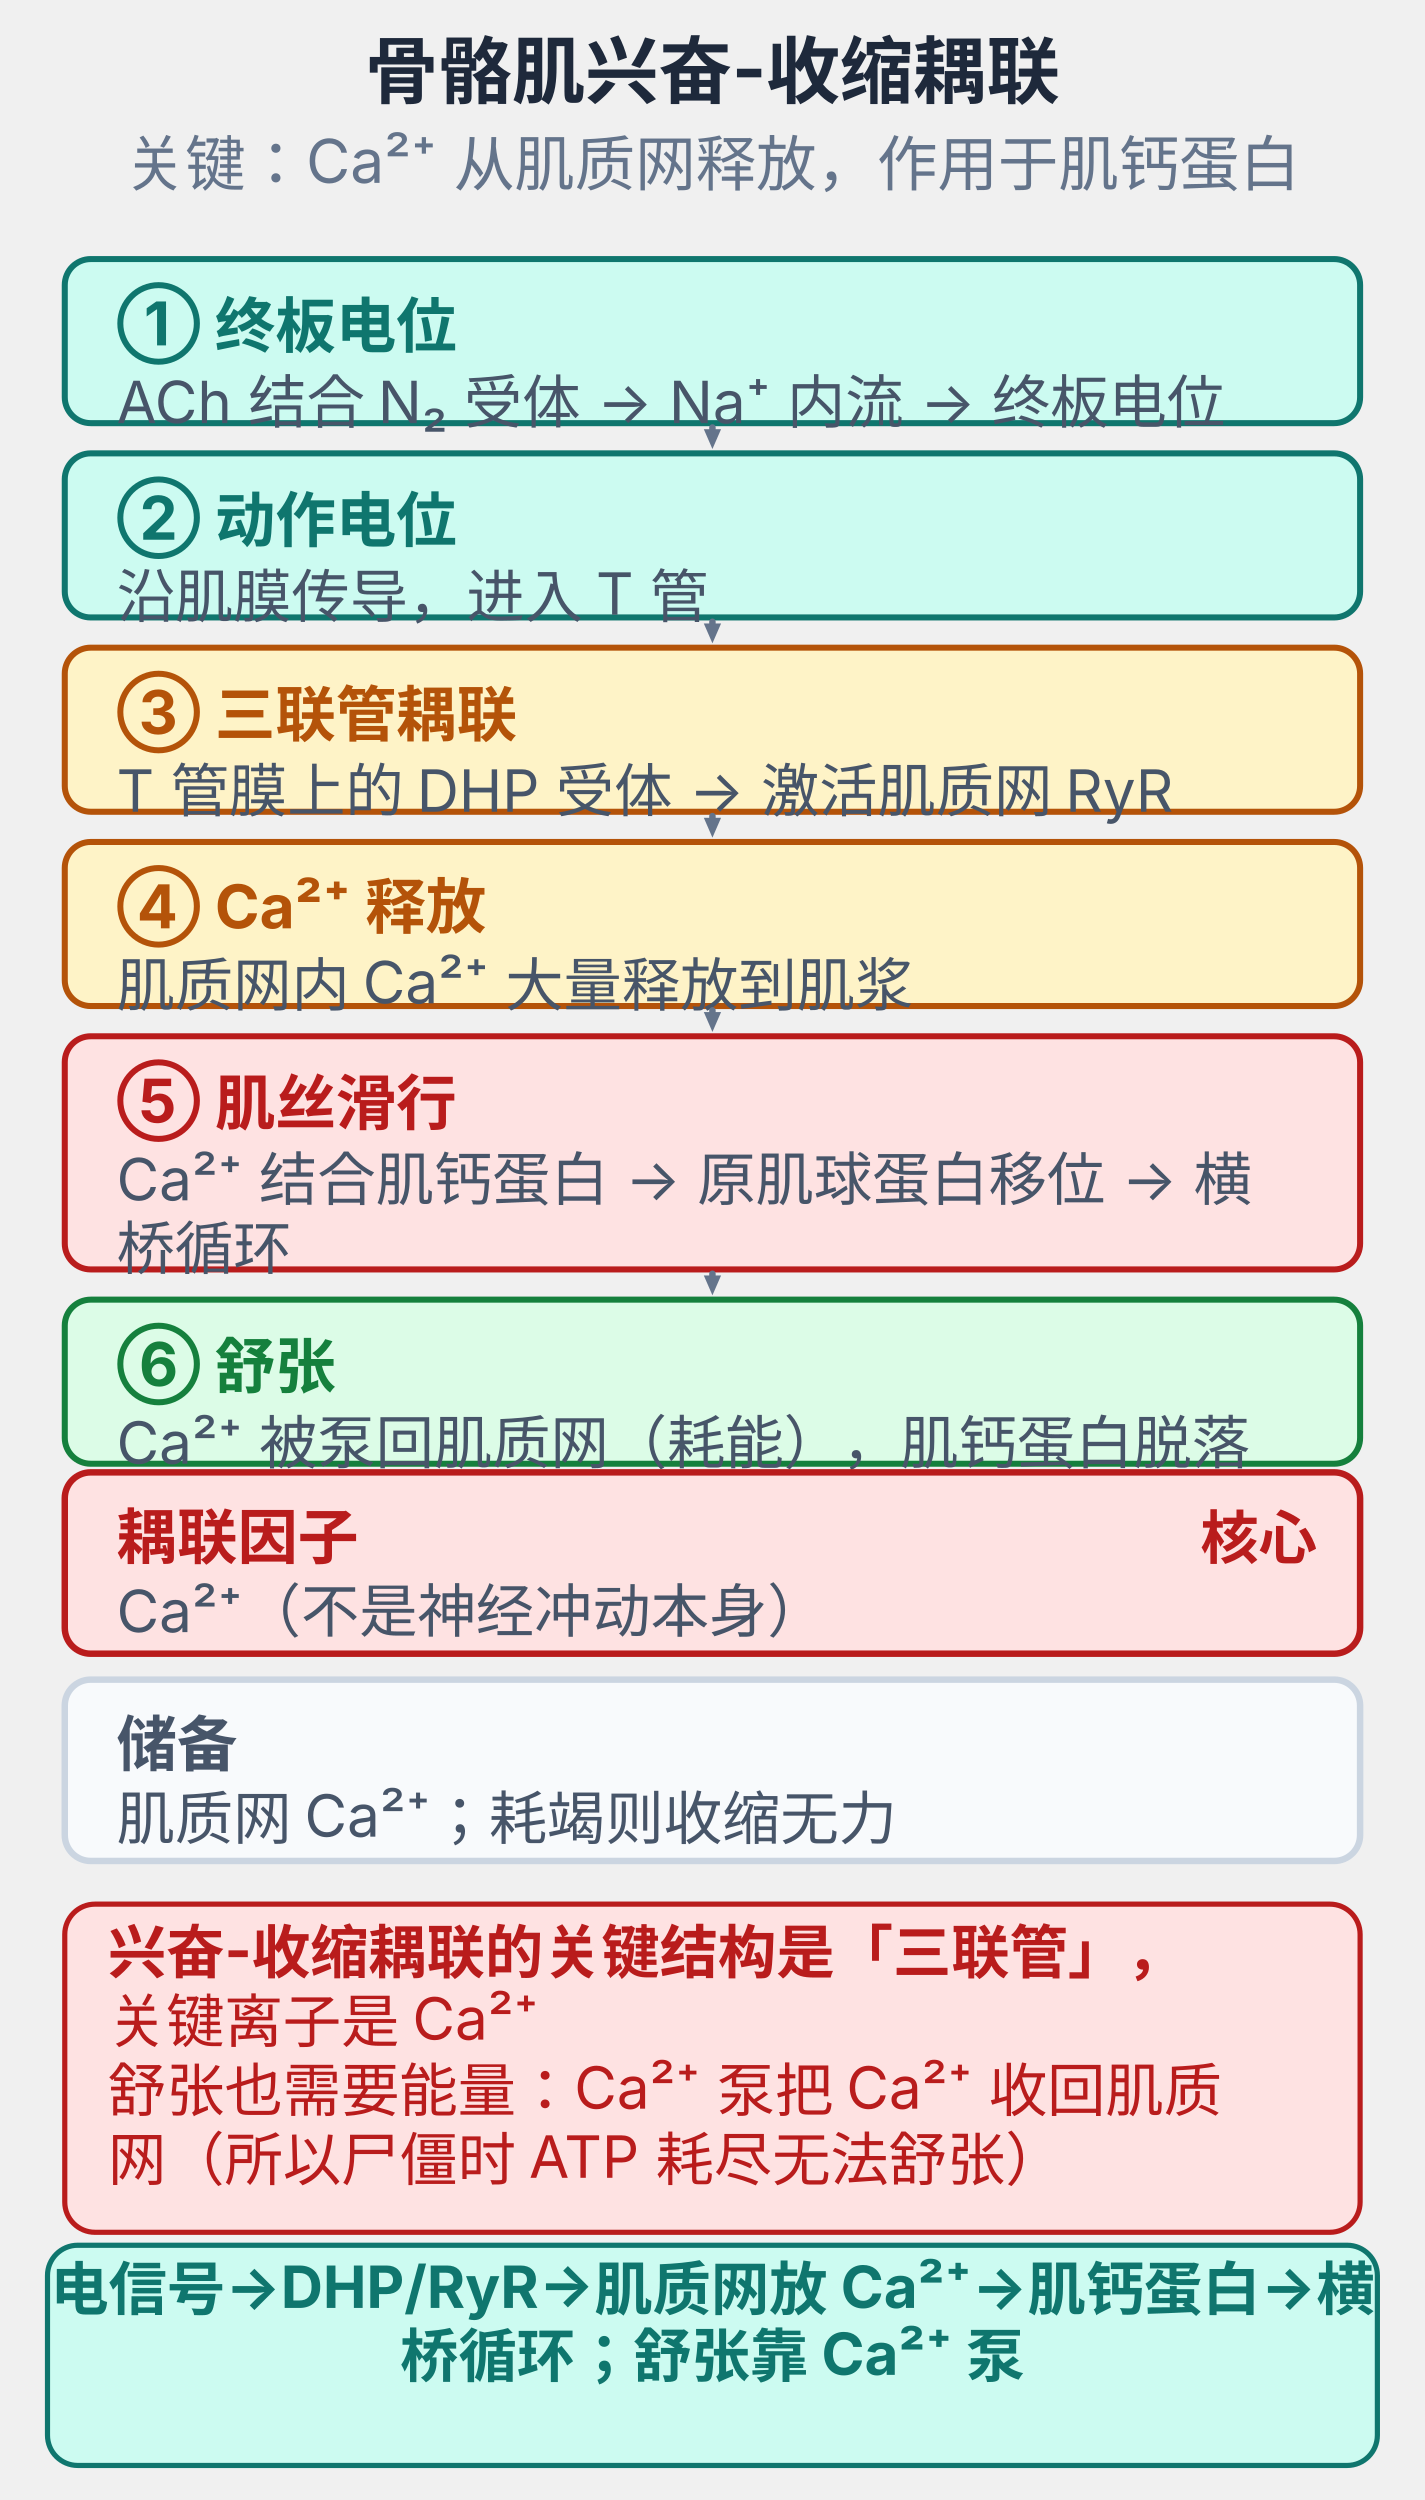
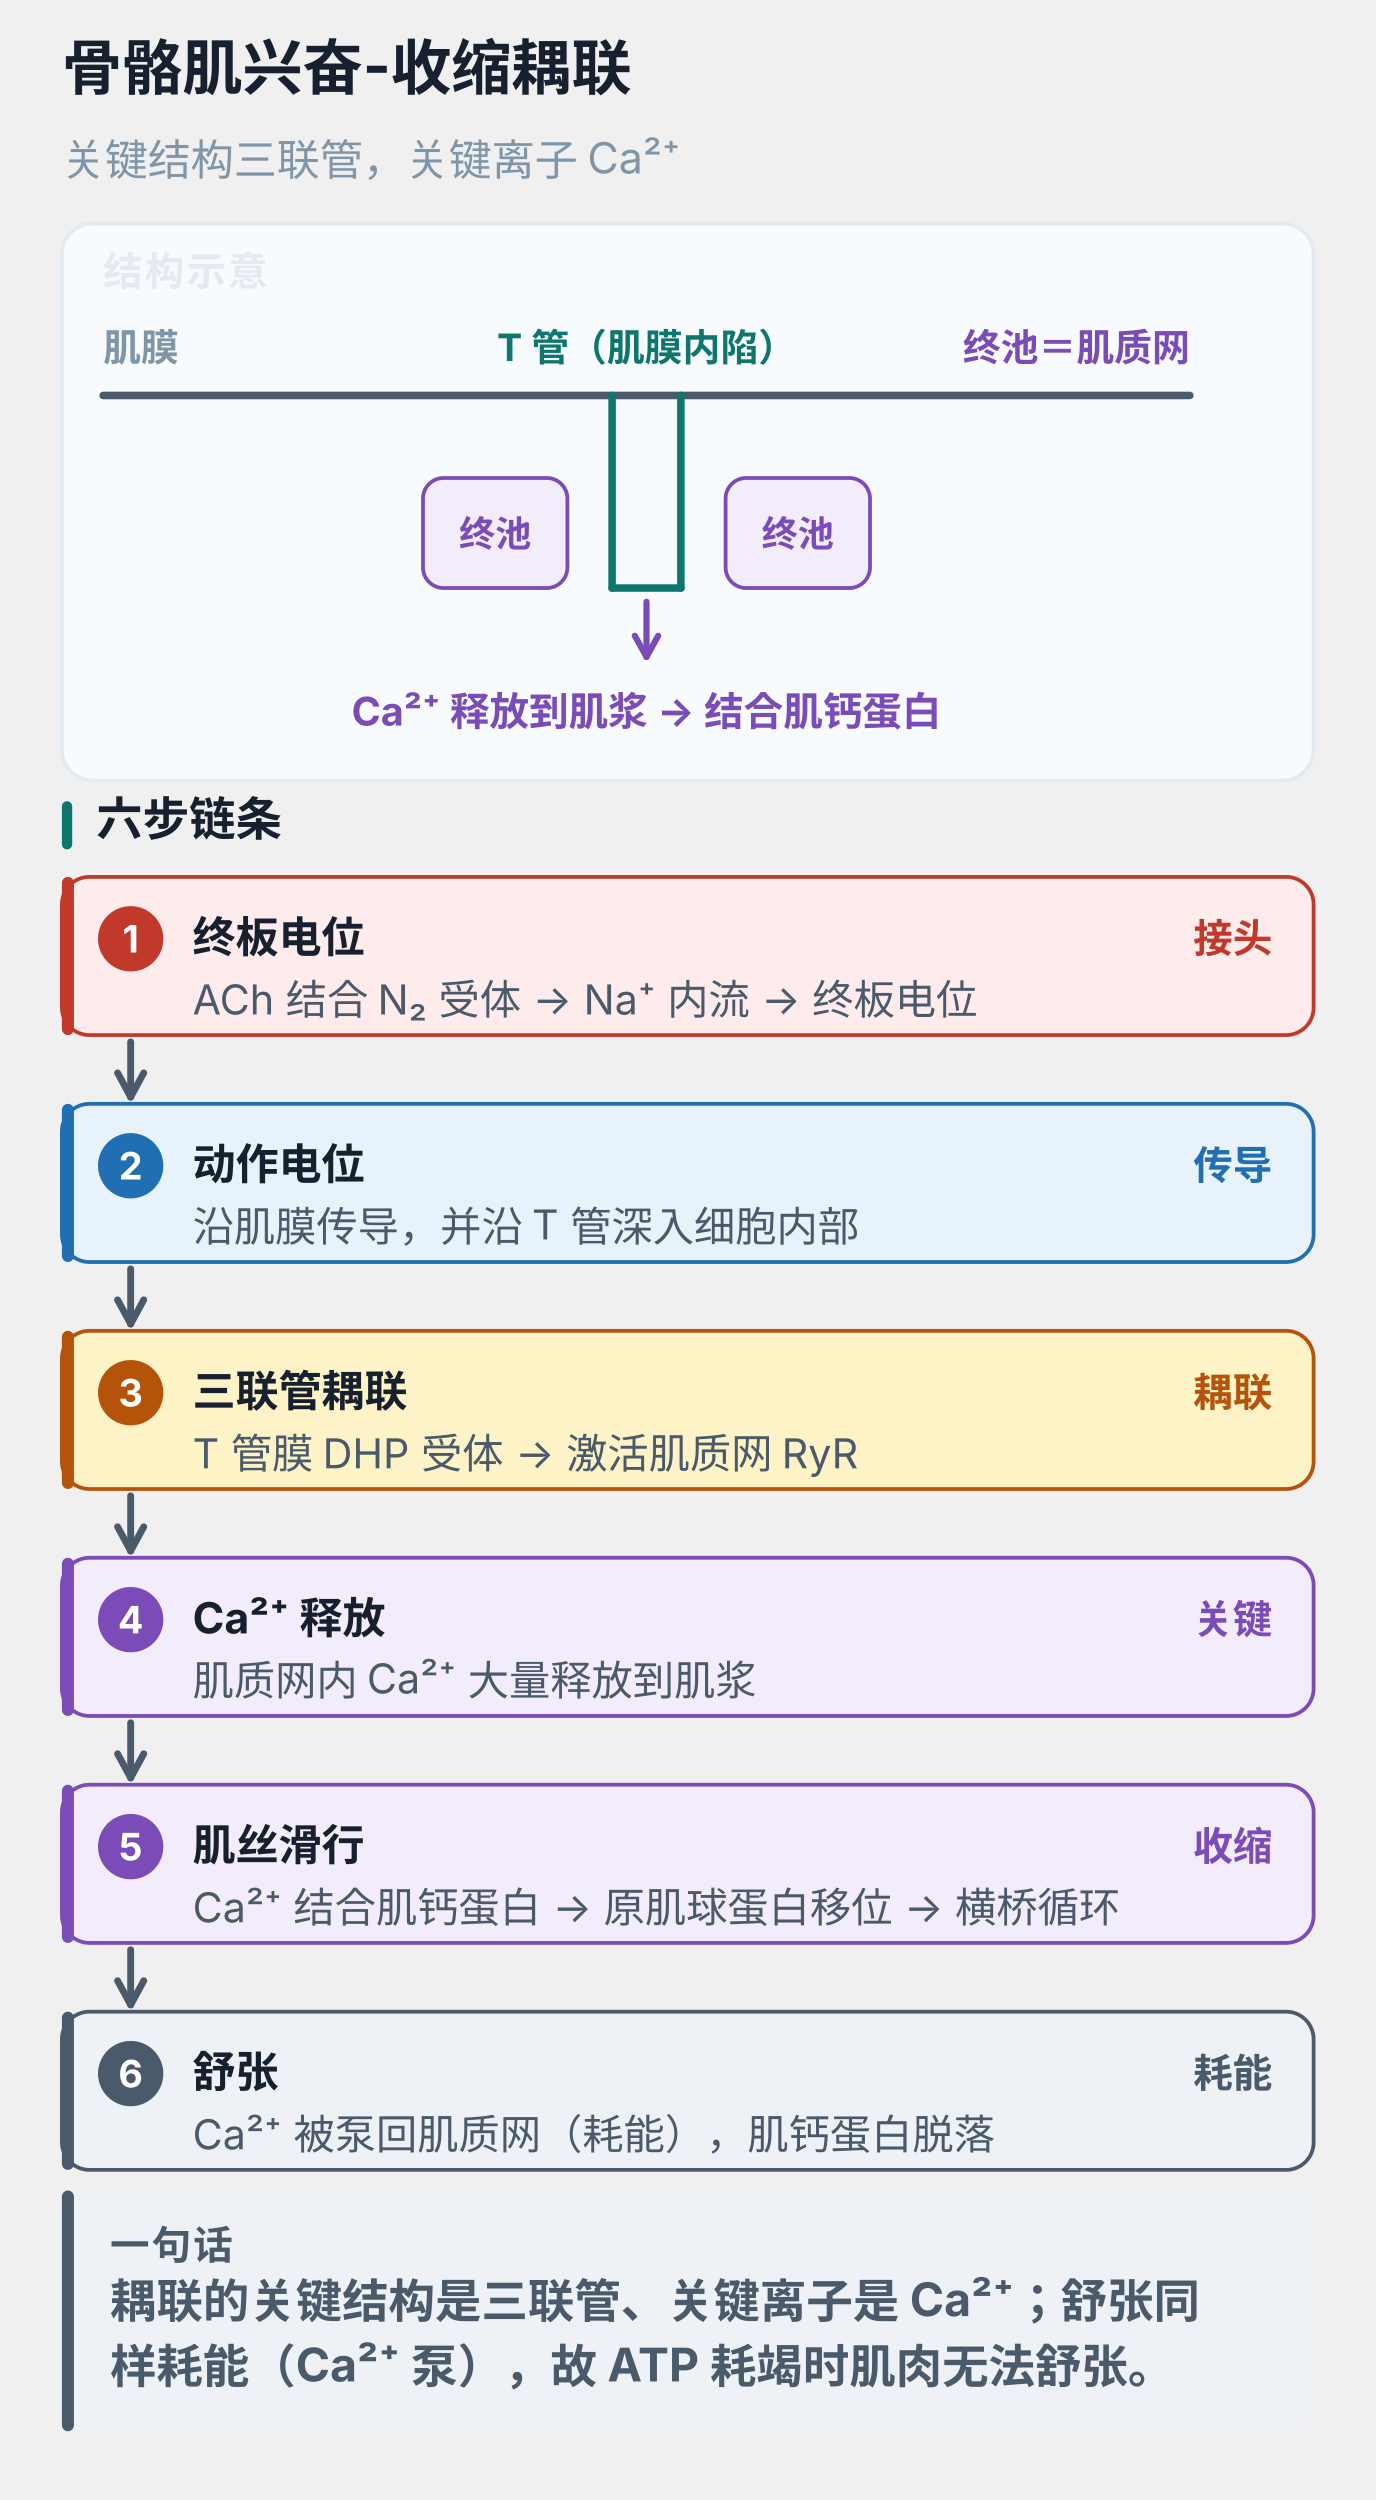
- <svg xmlns="http://www.w3.org/2000/svg" viewBox="0 0 330 579" width="100%" style="max-width:330px;display:block;margin:0 auto;background:#ffffff;border-radius:10px" role="img">
-   <text x="165.0" y="22.6" text-anchor="middle" font-size="17" font-weight="700" fill="#1e293b" font-family="-apple-system,'PingFang SC','Microsoft YaHei',sans-serif">骨骼肌兴奋-收缩耦联</text>
-   <text x="165.0" y="43.0" text-anchor="middle" font-size="14" font-weight="400" fill="#64748b" font-family="-apple-system,'PingFang SC','Microsoft YaHei',sans-serif">关键：Ca²⁺ 从肌质网释放，作用于肌钙蛋白</text>
-   <rect x="15.0" y="60.0" width="300.0" height="38.0" rx="6" fill="#ccfbf1" stroke="#0f766e" stroke-width="1.4" />
-   <text x="27.0" y="80.0" text-anchor="start" font-size="14" font-weight="700" fill="#0f766e" font-family="-apple-system,'PingFang SC','Microsoft YaHei',sans-serif">① 终板电位</text>
-   <text x="27.0" y="98.0" text-anchor="start" font-size="13.5" font-weight="400" fill="#475569" font-family="-apple-system,'PingFang SC','Microsoft YaHei',sans-serif">ACh 结合 N₂ 受体 → Na⁺ 内流 → 终板电位</text>
-   <line x1="165.0" y1="99.0" x2="165.0" y2="99.5" stroke="#64748b" stroke-width="1.5" stroke-linecap="round" />
-   <polygon points="165.0,104.0 163.0,99.4 167.0,99.4" fill="#64748b" />
-   <rect x="15.0" y="105.0" width="300.0" height="38.0" rx="6" fill="#ccfbf1" stroke="#0f766e" stroke-width="1.4" />
-   <text x="27.0" y="125.0" text-anchor="start" font-size="14" font-weight="700" fill="#0f766e" font-family="-apple-system,'PingFang SC','Microsoft YaHei',sans-serif">② 动作电位</text>
-   <text x="27.0" y="143.0" text-anchor="start" font-size="13.5" font-weight="400" fill="#475569" font-family="-apple-system,'PingFang SC','Microsoft YaHei',sans-serif">沿肌膜传导，进入 T 管</text>
-   <line x1="165.0" y1="144.0" x2="165.0" y2="144.5" stroke="#64748b" stroke-width="1.5" stroke-linecap="round" />
-   <polygon points="165.0,149.0 163.0,144.4 167.0,144.4" fill="#64748b" />
-   <rect x="15.0" y="150.0" width="300.0" height="38.0" rx="6" fill="#fef3c7" stroke="#b45309" stroke-width="1.4" />
-   <text x="27.0" y="170.0" text-anchor="start" font-size="14" font-weight="700" fill="#b45309" font-family="-apple-system,'PingFang SC','Microsoft YaHei',sans-serif">③ 三联管耦联</text>
-   <text x="27.0" y="188.0" text-anchor="start" font-size="13.5" font-weight="400" fill="#475569" font-family="-apple-system,'PingFang SC','Microsoft YaHei',sans-serif">T 管膜上的 DHP 受体 → 激活肌质网 RyR</text>
-   <line x1="165.0" y1="189.0" x2="165.0" y2="189.5" stroke="#64748b" stroke-width="1.5" stroke-linecap="round" />
-   <polygon points="165.0,194.0 163.0,189.4 167.0,189.4" fill="#64748b" />
-   <rect x="15.0" y="195.0" width="300.0" height="38.0" rx="6" fill="#fef3c7" stroke="#b45309" stroke-width="1.4" />
-   <text x="27.0" y="215.0" text-anchor="start" font-size="14" font-weight="700" fill="#b45309" font-family="-apple-system,'PingFang SC','Microsoft YaHei',sans-serif">④ Ca²⁺ 释放</text>
-   <text x="27.0" y="233.0" text-anchor="start" font-size="13.5" font-weight="400" fill="#475569" font-family="-apple-system,'PingFang SC','Microsoft YaHei',sans-serif">肌质网内 Ca²⁺ 大量释放到肌浆</text>
-   <line x1="165.0" y1="234.0" x2="165.0" y2="234.5" stroke="#64748b" stroke-width="1.5" stroke-linecap="round" />
-   <polygon points="165.0,239.0 163.0,234.4 167.0,234.4" fill="#64748b" />
-   <rect x="15.0" y="240.0" width="300.0" height="54.0" rx="6" fill="#fee2e2" stroke="#b91c1c" stroke-width="1.4" />
-   <text x="27.0" y="260.0" text-anchor="start" font-size="14" font-weight="700" fill="#b91c1c" font-family="-apple-system,'PingFang SC','Microsoft YaHei',sans-serif">⑤ 肌丝滑行</text>
-   <text x="27.0" y="278.0" text-anchor="start" font-size="13.5" font-weight="400" fill="#475569" font-family="-apple-system,'PingFang SC','Microsoft YaHei',sans-serif">Ca²⁺ 结合肌钙蛋白 → 原肌球蛋白移位 → 横</text>
-   <text x="27.0" y="294.0" text-anchor="start" font-size="13.5" font-weight="400" fill="#475569" font-family="-apple-system,'PingFang SC','Microsoft YaHei',sans-serif">桥循环</text>
-   <line x1="165.0" y1="295.0" x2="165.0" y2="295.5" stroke="#64748b" stroke-width="1.5" stroke-linecap="round" />
-   <polygon points="165.0,300.0 163.0,295.4 167.0,295.4" fill="#64748b" />
-   <rect x="15.0" y="301.0" width="300.0" height="38.0" rx="6" fill="#dcfce7" stroke="#15803d" stroke-width="1.4" />
-   <text x="27.0" y="321.0" text-anchor="start" font-size="14" font-weight="700" fill="#15803d" font-family="-apple-system,'PingFang SC','Microsoft YaHei',sans-serif">⑥ 舒张</text>
-   <text x="27.0" y="339.0" text-anchor="start" font-size="13.5" font-weight="400" fill="#475569" font-family="-apple-system,'PingFang SC','Microsoft YaHei',sans-serif">Ca²⁺ 被泵回肌质网（耗能），肌钙蛋白脱落</text>
-   <rect x="15.0" y="341.0" width="300.0" height="42.0" rx="6" fill="#fee2e2" stroke="#b91c1c" stroke-width="1.5" />
-   <text x="27.0" y="361.0" text-anchor="start" font-size="14" font-weight="700" fill="#b91c1c" font-family="-apple-system,'PingFang SC','Microsoft YaHei',sans-serif">耦联因子</text>
-   <text x="305.0" y="361.0" text-anchor="end" font-size="13.5" font-weight="700" fill="#b91c1c" font-family="-apple-system,'PingFang SC','Microsoft YaHei',sans-serif">核心</text>
-   <text x="27.0" y="378.0" text-anchor="start" font-size="13.5" font-weight="400" fill="#475569" font-family="-apple-system,'PingFang SC','Microsoft YaHei',sans-serif">Ca²⁺（不是神经冲动本身）</text>
-   <rect x="15.0" y="389.0" width="300.0" height="42.0" rx="6" fill="#f8fafc" stroke="#cbd5e1" stroke-width="1.5" />
-   <text x="27.0" y="409.0" text-anchor="start" font-size="14" font-weight="700" fill="#475569" font-family="-apple-system,'PingFang SC','Microsoft YaHei',sans-serif">储备</text>
-   <text x="27.0" y="426.0" text-anchor="start" font-size="13.5" font-weight="400" fill="#475569" font-family="-apple-system,'PingFang SC','Microsoft YaHei',sans-serif">肌质网 Ca²⁺；耗竭则收缩无力</text>
-   <rect x="15.0" y="441.0" width="300.0" height="76.0" rx="7" fill="#fee2e2" stroke="#b91c1c" stroke-width="1.2" />
-   <text x="25.0" y="457.0" text-anchor="start" font-size="13.5" font-weight="700" fill="#b91c1c" font-family="-apple-system,'PingFang SC','Microsoft YaHei',sans-serif">兴奋-收缩耦联的关键结构是「三联管」，</text>
-   <text x="25.0" y="473.0" text-anchor="start" font-size="13.5" font-weight="400" fill="#b91c1c" font-family="-apple-system,'PingFang SC','Microsoft YaHei',sans-serif">关键离子是 Ca²⁺</text>
-   <text x="25.0" y="489.0" text-anchor="start" font-size="13.5" font-weight="400" fill="#b91c1c" font-family="-apple-system,'PingFang SC','Microsoft YaHei',sans-serif">舒张也需要能量：Ca²⁺ 泵把 Ca²⁺ 收回肌质</text>
-   <text x="25.0" y="505.0" text-anchor="start" font-size="13.5" font-weight="400" fill="#b91c1c" font-family="-apple-system,'PingFang SC','Microsoft YaHei',sans-serif">网（所以尸僵时 ATP 耗尽无法舒张）</text>
-   <rect x="11.0" y="520.0" width="308.0" height="51.0" rx="7" fill="#ccfbf1" stroke="#0f766e" stroke-width="1.2" />
-   <text x="165.0" y="535.0" text-anchor="middle" font-size="13.5" font-weight="700" fill="#0f766e" font-family="-apple-system,'PingFang SC','Microsoft YaHei',sans-serif">电信号→DHP/RyR→肌质网放 Ca²⁺→肌钙蛋白→横</text>
-   <text x="165.0" y="550.5" text-anchor="middle" font-size="13.5" font-weight="700" fill="#0f766e" font-family="-apple-system,'PingFang SC','Microsoft YaHei',sans-serif">桥循环；舒张靠 Ca²⁺ 泵</text>
+ <svg xmlns="http://www.w3.org/2000/svg" viewBox="0 0 400 727" width="100%" style="max-width:400px;display:block;margin:0 auto;background:#ffffff;border-radius:12px" role="img" aria-label="骨骼肌兴奋-收缩耦联">
+   <text x="18.0" y="26.0" font-size="17.5" font-weight="700" fill="#16202e" font-family="-apple-system,BlinkMacSystemFont,'PingFang SC','Microsoft YaHei',sans-serif">骨骼肌兴奋-收缩耦联</text>
+   <text x="18.0" y="51.0" font-size="12.5" font-weight="400" fill="#8095a8" font-family="-apple-system,BlinkMacSystemFont,'PingFang SC','Microsoft YaHei',sans-serif">关键结构三联管，关键离子 Ca²⁺</text>
+   <rect x="18.0" y="65.0" width="364.0" height="162.0" rx="9" fill="#f8fbfd" stroke="#e3eaf2" stroke-width="1.1" />
+   <text x="30.0" y="83.0" font-size="11.5" font-weight="700" fill="#e3eaf2" letter-spacing="0.6" font-family="-apple-system,BlinkMacSystemFont,'PingFang SC','Microsoft YaHei',sans-serif">结构示意</text>
+   <text x="30.0" y="105.0" font-size="11" font-weight="700" fill="#8095a8" font-family="-apple-system,BlinkMacSystemFont,'PingFang SC','Microsoft YaHei',sans-serif">肌膜</text>
+   <text x="188.0" y="105.0" text-anchor="middle" font-size="11" font-weight="700" fill="#0f766e" font-family="-apple-system,BlinkMacSystemFont,'PingFang SC','Microsoft YaHei',sans-serif">T 管（肌膜内陷）</text>
+   <text x="346.0" y="105.0" text-anchor="end" font-size="11" font-weight="700" fill="#7b4bb7" font-family="-apple-system,BlinkMacSystemFont,'PingFang SC','Microsoft YaHei',sans-serif">终池＝肌质网</text>
+   <line x1="30.0" y1="115.0" x2="346.0" y2="115.0" stroke="#4a5a6b" stroke-width="2.2" stroke-linecap="round" />
+   <line x1="178.0" y1="115.0" x2="178.0" y2="171.0" stroke="#0f766e" stroke-width="2.2" stroke-linecap="round" />
+   <line x1="198.0" y1="115.0" x2="198.0" y2="171.0" stroke="#0f766e" stroke-width="2.2" stroke-linecap="round" />
+   <line x1="178.0" y1="171.0" x2="198.0" y2="171.0" stroke="#0f766e" stroke-width="2.2" stroke-linecap="round" />
+   <rect x="123.0" y="139.0" width="42.0" height="32.0" rx="6" fill="#f2ecfb" stroke="#7b4bb7" stroke-width="1.1" />
+   <text x="144.0" y="159.0" text-anchor="middle" font-size="10.5" font-weight="700" fill="#7b4bb7" font-family="-apple-system,BlinkMacSystemFont,'PingFang SC','Microsoft YaHei',sans-serif">终池</text>
+   <rect x="211.0" y="139.0" width="42.0" height="32.0" rx="6" fill="#f2ecfb" stroke="#7b4bb7" stroke-width="1.1" />
+   <text x="232.0" y="159.0" text-anchor="middle" font-size="10.5" font-weight="700" fill="#7b4bb7" font-family="-apple-system,BlinkMacSystemFont,'PingFang SC','Microsoft YaHei',sans-serif">终池</text>
+   <line x1="188.0" y1="175.0" x2="188.0" y2="191.0" stroke="#7b4bb7" stroke-width="1.8" stroke-linecap="round" />
+   <line x1="188.0" y1="191.0" x2="184.6" y2="184.9" stroke="#7b4bb7" stroke-width="1.8" stroke-linecap="round" />
+   <line x1="188.0" y1="191.0" x2="191.4" y2="184.9" stroke="#7b4bb7" stroke-width="1.8" stroke-linecap="round" />
+   <text x="188.0" y="211.0" text-anchor="middle" font-size="11.5" font-weight="700" fill="#7b4bb7" font-family="-apple-system,BlinkMacSystemFont,'PingFang SC','Microsoft YaHei',sans-serif">Ca²⁺ 释放到肌浆 → 结合肌钙蛋白</text>
+   <rect x="18.0" y="233.0" width="3.0" height="14.0" rx="1.5" fill="#0f766e" />
+   <text x="28.0" y="243.0" font-size="13.5" font-weight="700" fill="#16202e" font-family="-apple-system,BlinkMacSystemFont,'PingFang SC','Microsoft YaHei',sans-serif">六步链条</text>
+   <rect x="18.0" y="255.0" width="364.0" height="46.0" rx="8" fill="#fdeceb" stroke="#c0392b" stroke-width="1.1" />
+   <rect x="18.0" y="255.0" width="3.5" height="46.0" rx="1.8" fill="#c0392b" />
+   <circle cx="38" cy="273" r="9.5" fill="#c0392b" />
+   <text x="38.0" y="277.0" text-anchor="middle" font-size="11" font-weight="700" fill="#ffffff" font-family="-apple-system,BlinkMacSystemFont,'PingFang SC','Microsoft YaHei',sans-serif">1</text>
+   <text x="56.0" y="277.0" font-size="12.5" font-weight="700" fill="#16202e" font-family="-apple-system,BlinkMacSystemFont,'PingFang SC','Microsoft YaHei',sans-serif">终板电位</text>
+   <text x="370.0" y="277.0" text-anchor="end" font-size="11.5" font-weight="700" fill="#c0392b" font-family="-apple-system,BlinkMacSystemFont,'PingFang SC','Microsoft YaHei',sans-serif">接头</text>
+   <text x="56.0" y="295.0" font-size="12" font-weight="400" fill="#4a5a6b" font-family="-apple-system,BlinkMacSystemFont,'PingFang SC','Microsoft YaHei',sans-serif">ACh 结合 N₂ 受体 → Na⁺ 内流 → 终板电位</text>
+   <line x1="38.0" y1="303.0" x2="38.0" y2="319.0" stroke="#4a5a6b" stroke-width="2" stroke-linecap="round" />
+   <line x1="38.0" y1="319.0" x2="34.2" y2="312.0" stroke="#4a5a6b" stroke-width="2" stroke-linecap="round" />
+   <line x1="38.0" y1="319.0" x2="41.8" y2="312.0" stroke="#4a5a6b" stroke-width="2" stroke-linecap="round" />
+   <rect x="18.0" y="321.0" width="364.0" height="46.0" rx="8" fill="#e8f2fb" stroke="#1f6fb2" stroke-width="1.1" />
+   <rect x="18.0" y="321.0" width="3.5" height="46.0" rx="1.8" fill="#1f6fb2" />
+   <circle cx="38" cy="339" r="9.5" fill="#1f6fb2" />
+   <text x="38.0" y="343.0" text-anchor="middle" font-size="11" font-weight="700" fill="#ffffff" font-family="-apple-system,BlinkMacSystemFont,'PingFang SC','Microsoft YaHei',sans-serif">2</text>
+   <text x="56.0" y="343.0" font-size="12.5" font-weight="700" fill="#16202e" font-family="-apple-system,BlinkMacSystemFont,'PingFang SC','Microsoft YaHei',sans-serif">动作电位</text>
+   <text x="370.0" y="343.0" text-anchor="end" font-size="11.5" font-weight="700" fill="#1f6fb2" font-family="-apple-system,BlinkMacSystemFont,'PingFang SC','Microsoft YaHei',sans-serif">传导</text>
+   <text x="56.0" y="361.0" font-size="12" font-weight="400" fill="#4a5a6b" font-family="-apple-system,BlinkMacSystemFont,'PingFang SC','Microsoft YaHei',sans-serif">沿肌膜传导，并沿 T 管深入细胞内部</text>
+   <line x1="38.0" y1="369.0" x2="38.0" y2="385.0" stroke="#4a5a6b" stroke-width="2" stroke-linecap="round" />
+   <line x1="38.0" y1="385.0" x2="34.2" y2="378.0" stroke="#4a5a6b" stroke-width="2" stroke-linecap="round" />
+   <line x1="38.0" y1="385.0" x2="41.8" y2="378.0" stroke="#4a5a6b" stroke-width="2" stroke-linecap="round" />
+   <rect x="18.0" y="387.0" width="364.0" height="46.0" rx="8" fill="#fef3c7" stroke="#b45309" stroke-width="1.1" />
+   <rect x="18.0" y="387.0" width="3.5" height="46.0" rx="1.8" fill="#b45309" />
+   <circle cx="38" cy="405" r="9.5" fill="#b45309" />
+   <text x="38.0" y="409.0" text-anchor="middle" font-size="11" font-weight="700" fill="#ffffff" font-family="-apple-system,BlinkMacSystemFont,'PingFang SC','Microsoft YaHei',sans-serif">3</text>
+   <text x="56.0" y="409.0" font-size="12.5" font-weight="700" fill="#16202e" font-family="-apple-system,BlinkMacSystemFont,'PingFang SC','Microsoft YaHei',sans-serif">三联管耦联</text>
+   <text x="370.0" y="409.0" text-anchor="end" font-size="11.5" font-weight="700" fill="#b45309" font-family="-apple-system,BlinkMacSystemFont,'PingFang SC','Microsoft YaHei',sans-serif">耦联</text>
+   <text x="56.0" y="427.0" font-size="12" font-weight="400" fill="#4a5a6b" font-family="-apple-system,BlinkMacSystemFont,'PingFang SC','Microsoft YaHei',sans-serif">T 管膜 DHP 受体 → 激活肌质网 RyR</text>
+   <line x1="38.0" y1="435.0" x2="38.0" y2="451.0" stroke="#4a5a6b" stroke-width="2" stroke-linecap="round" />
+   <line x1="38.0" y1="451.0" x2="34.2" y2="444.0" stroke="#4a5a6b" stroke-width="2" stroke-linecap="round" />
+   <line x1="38.0" y1="451.0" x2="41.8" y2="444.0" stroke="#4a5a6b" stroke-width="2" stroke-linecap="round" />
+   <rect x="18.0" y="453.0" width="364.0" height="46.0" rx="8" fill="#f2ecfb" stroke="#7b4bb7" stroke-width="1.1" />
+   <rect x="18.0" y="453.0" width="3.5" height="46.0" rx="1.8" fill="#7b4bb7" />
+   <circle cx="38" cy="471" r="9.5" fill="#7b4bb7" />
+   <text x="38.0" y="475.0" text-anchor="middle" font-size="11" font-weight="700" fill="#ffffff" font-family="-apple-system,BlinkMacSystemFont,'PingFang SC','Microsoft YaHei',sans-serif">4</text>
+   <text x="56.0" y="475.0" font-size="12.5" font-weight="700" fill="#16202e" font-family="-apple-system,BlinkMacSystemFont,'PingFang SC','Microsoft YaHei',sans-serif">Ca²⁺ 释放</text>
+   <text x="370.0" y="475.0" text-anchor="end" font-size="11.5" font-weight="700" fill="#7b4bb7" font-family="-apple-system,BlinkMacSystemFont,'PingFang SC','Microsoft YaHei',sans-serif">关键</text>
+   <text x="56.0" y="493.0" font-size="12" font-weight="400" fill="#4a5a6b" font-family="-apple-system,BlinkMacSystemFont,'PingFang SC','Microsoft YaHei',sans-serif">肌质网内 Ca²⁺ 大量释放到肌浆</text>
+   <line x1="38.0" y1="501.0" x2="38.0" y2="517.0" stroke="#4a5a6b" stroke-width="2" stroke-linecap="round" />
+   <line x1="38.0" y1="517.0" x2="34.2" y2="510.0" stroke="#4a5a6b" stroke-width="2" stroke-linecap="round" />
+   <line x1="38.0" y1="517.0" x2="41.8" y2="510.0" stroke="#4a5a6b" stroke-width="2" stroke-linecap="round" />
+   <rect x="18.0" y="519.0" width="364.0" height="46.0" rx="8" fill="#f2ecfb" stroke="#7b4bb7" stroke-width="1.1" />
+   <rect x="18.0" y="519.0" width="3.5" height="46.0" rx="1.8" fill="#7b4bb7" />
+   <circle cx="38" cy="537" r="9.5" fill="#7b4bb7" />
+   <text x="38.0" y="541.0" text-anchor="middle" font-size="11" font-weight="700" fill="#ffffff" font-family="-apple-system,BlinkMacSystemFont,'PingFang SC','Microsoft YaHei',sans-serif">5</text>
+   <text x="56.0" y="541.0" font-size="12.5" font-weight="700" fill="#16202e" font-family="-apple-system,BlinkMacSystemFont,'PingFang SC','Microsoft YaHei',sans-serif">肌丝滑行</text>
+   <text x="370.0" y="541.0" text-anchor="end" font-size="11.5" font-weight="700" fill="#7b4bb7" font-family="-apple-system,BlinkMacSystemFont,'PingFang SC','Microsoft YaHei',sans-serif">收缩</text>
+   <text x="56.0" y="559.0" font-size="12" font-weight="400" fill="#4a5a6b" font-family="-apple-system,BlinkMacSystemFont,'PingFang SC','Microsoft YaHei',sans-serif">Ca²⁺ 结合肌钙蛋白 → 原肌球蛋白移位 → 横桥循环</text>
+   <line x1="38.0" y1="567.0" x2="38.0" y2="583.0" stroke="#4a5a6b" stroke-width="2" stroke-linecap="round" />
+   <line x1="38.0" y1="583.0" x2="34.2" y2="576.0" stroke="#4a5a6b" stroke-width="2" stroke-linecap="round" />
+   <line x1="38.0" y1="583.0" x2="41.8" y2="576.0" stroke="#4a5a6b" stroke-width="2" stroke-linecap="round" />
+   <rect x="18.0" y="585.0" width="364.0" height="46.0" rx="8" fill="#eef2f7" stroke="#4a5a6b" stroke-width="1.1" />
+   <rect x="18.0" y="585.0" width="3.5" height="46.0" rx="1.8" fill="#4a5a6b" />
+   <circle cx="38" cy="603" r="9.5" fill="#4a5a6b" />
+   <text x="38.0" y="607.0" text-anchor="middle" font-size="11" font-weight="700" fill="#ffffff" font-family="-apple-system,BlinkMacSystemFont,'PingFang SC','Microsoft YaHei',sans-serif">6</text>
+   <text x="56.0" y="607.0" font-size="12.5" font-weight="700" fill="#16202e" font-family="-apple-system,BlinkMacSystemFont,'PingFang SC','Microsoft YaHei',sans-serif">舒张</text>
+   <text x="370.0" y="607.0" text-anchor="end" font-size="11.5" font-weight="700" fill="#4a5a6b" font-family="-apple-system,BlinkMacSystemFont,'PingFang SC','Microsoft YaHei',sans-serif">耗能</text>
+   <text x="56.0" y="625.0" font-size="12" font-weight="400" fill="#4a5a6b" font-family="-apple-system,BlinkMacSystemFont,'PingFang SC','Microsoft YaHei',sans-serif">Ca²⁺ 被泵回肌质网（耗能），肌钙蛋白脱落</text>
+   <rect x="18.0" y="637.0" width="364.0" height="70.0" rx="8" fill="#eef2f7" />
+   <rect x="18.0" y="637.0" width="3.5" height="70.0" rx="1.8" fill="#4a5a6b" />
+   <text x="32.0" y="657.0" font-size="11.5" font-weight="700" fill="#4a5a6b" letter-spacing="0.6" font-family="-apple-system,BlinkMacSystemFont,'PingFang SC','Microsoft YaHei',sans-serif">一句话</text>
+   <text x="32.0" y="674.0" font-size="13.5" font-weight="700" fill="#4a5a6b" font-family="-apple-system,BlinkMacSystemFont,'PingFang SC','Microsoft YaHei',sans-serif">耦联的关键结构是三联管、关键离子是 Ca²⁺；舒张同</text>
+   <text x="32.0" y="693.0" font-size="13.5" font-weight="700" fill="#4a5a6b" font-family="-apple-system,BlinkMacSystemFont,'PingFang SC','Microsoft YaHei',sans-serif">样耗能（Ca²⁺ 泵），故 ATP 耗竭时肌肉无法舒张。</text>
</svg>
